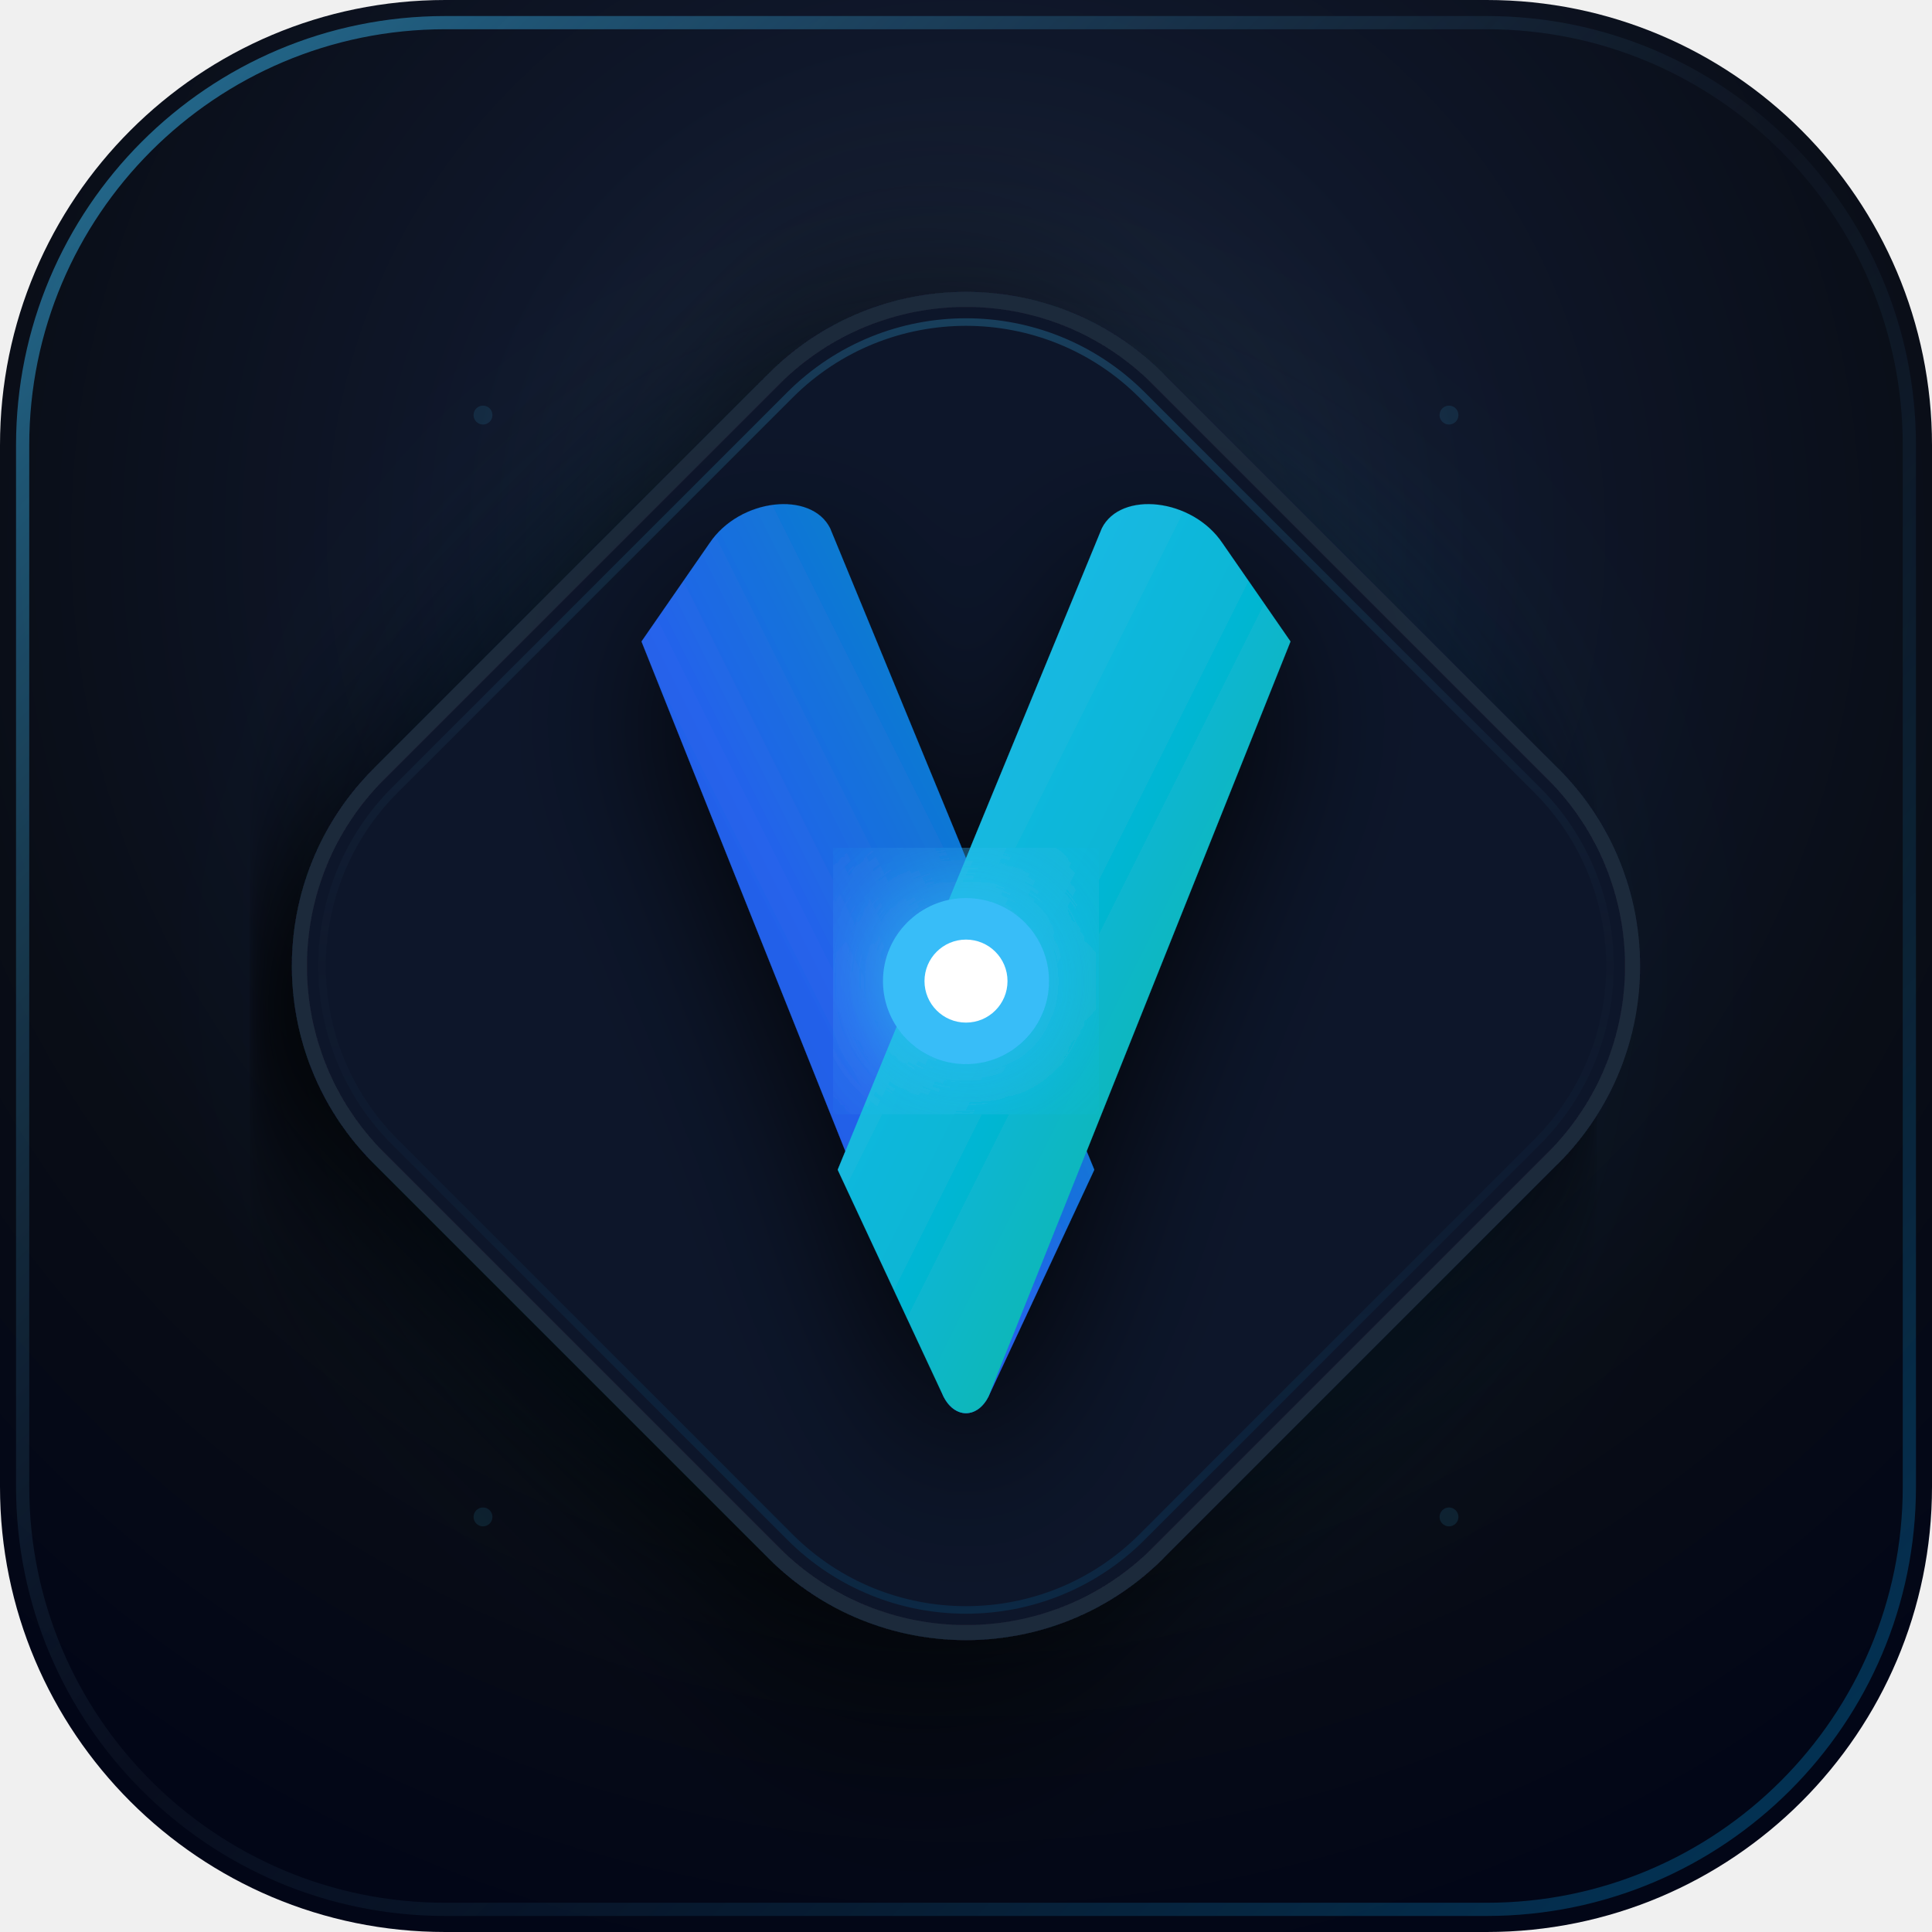
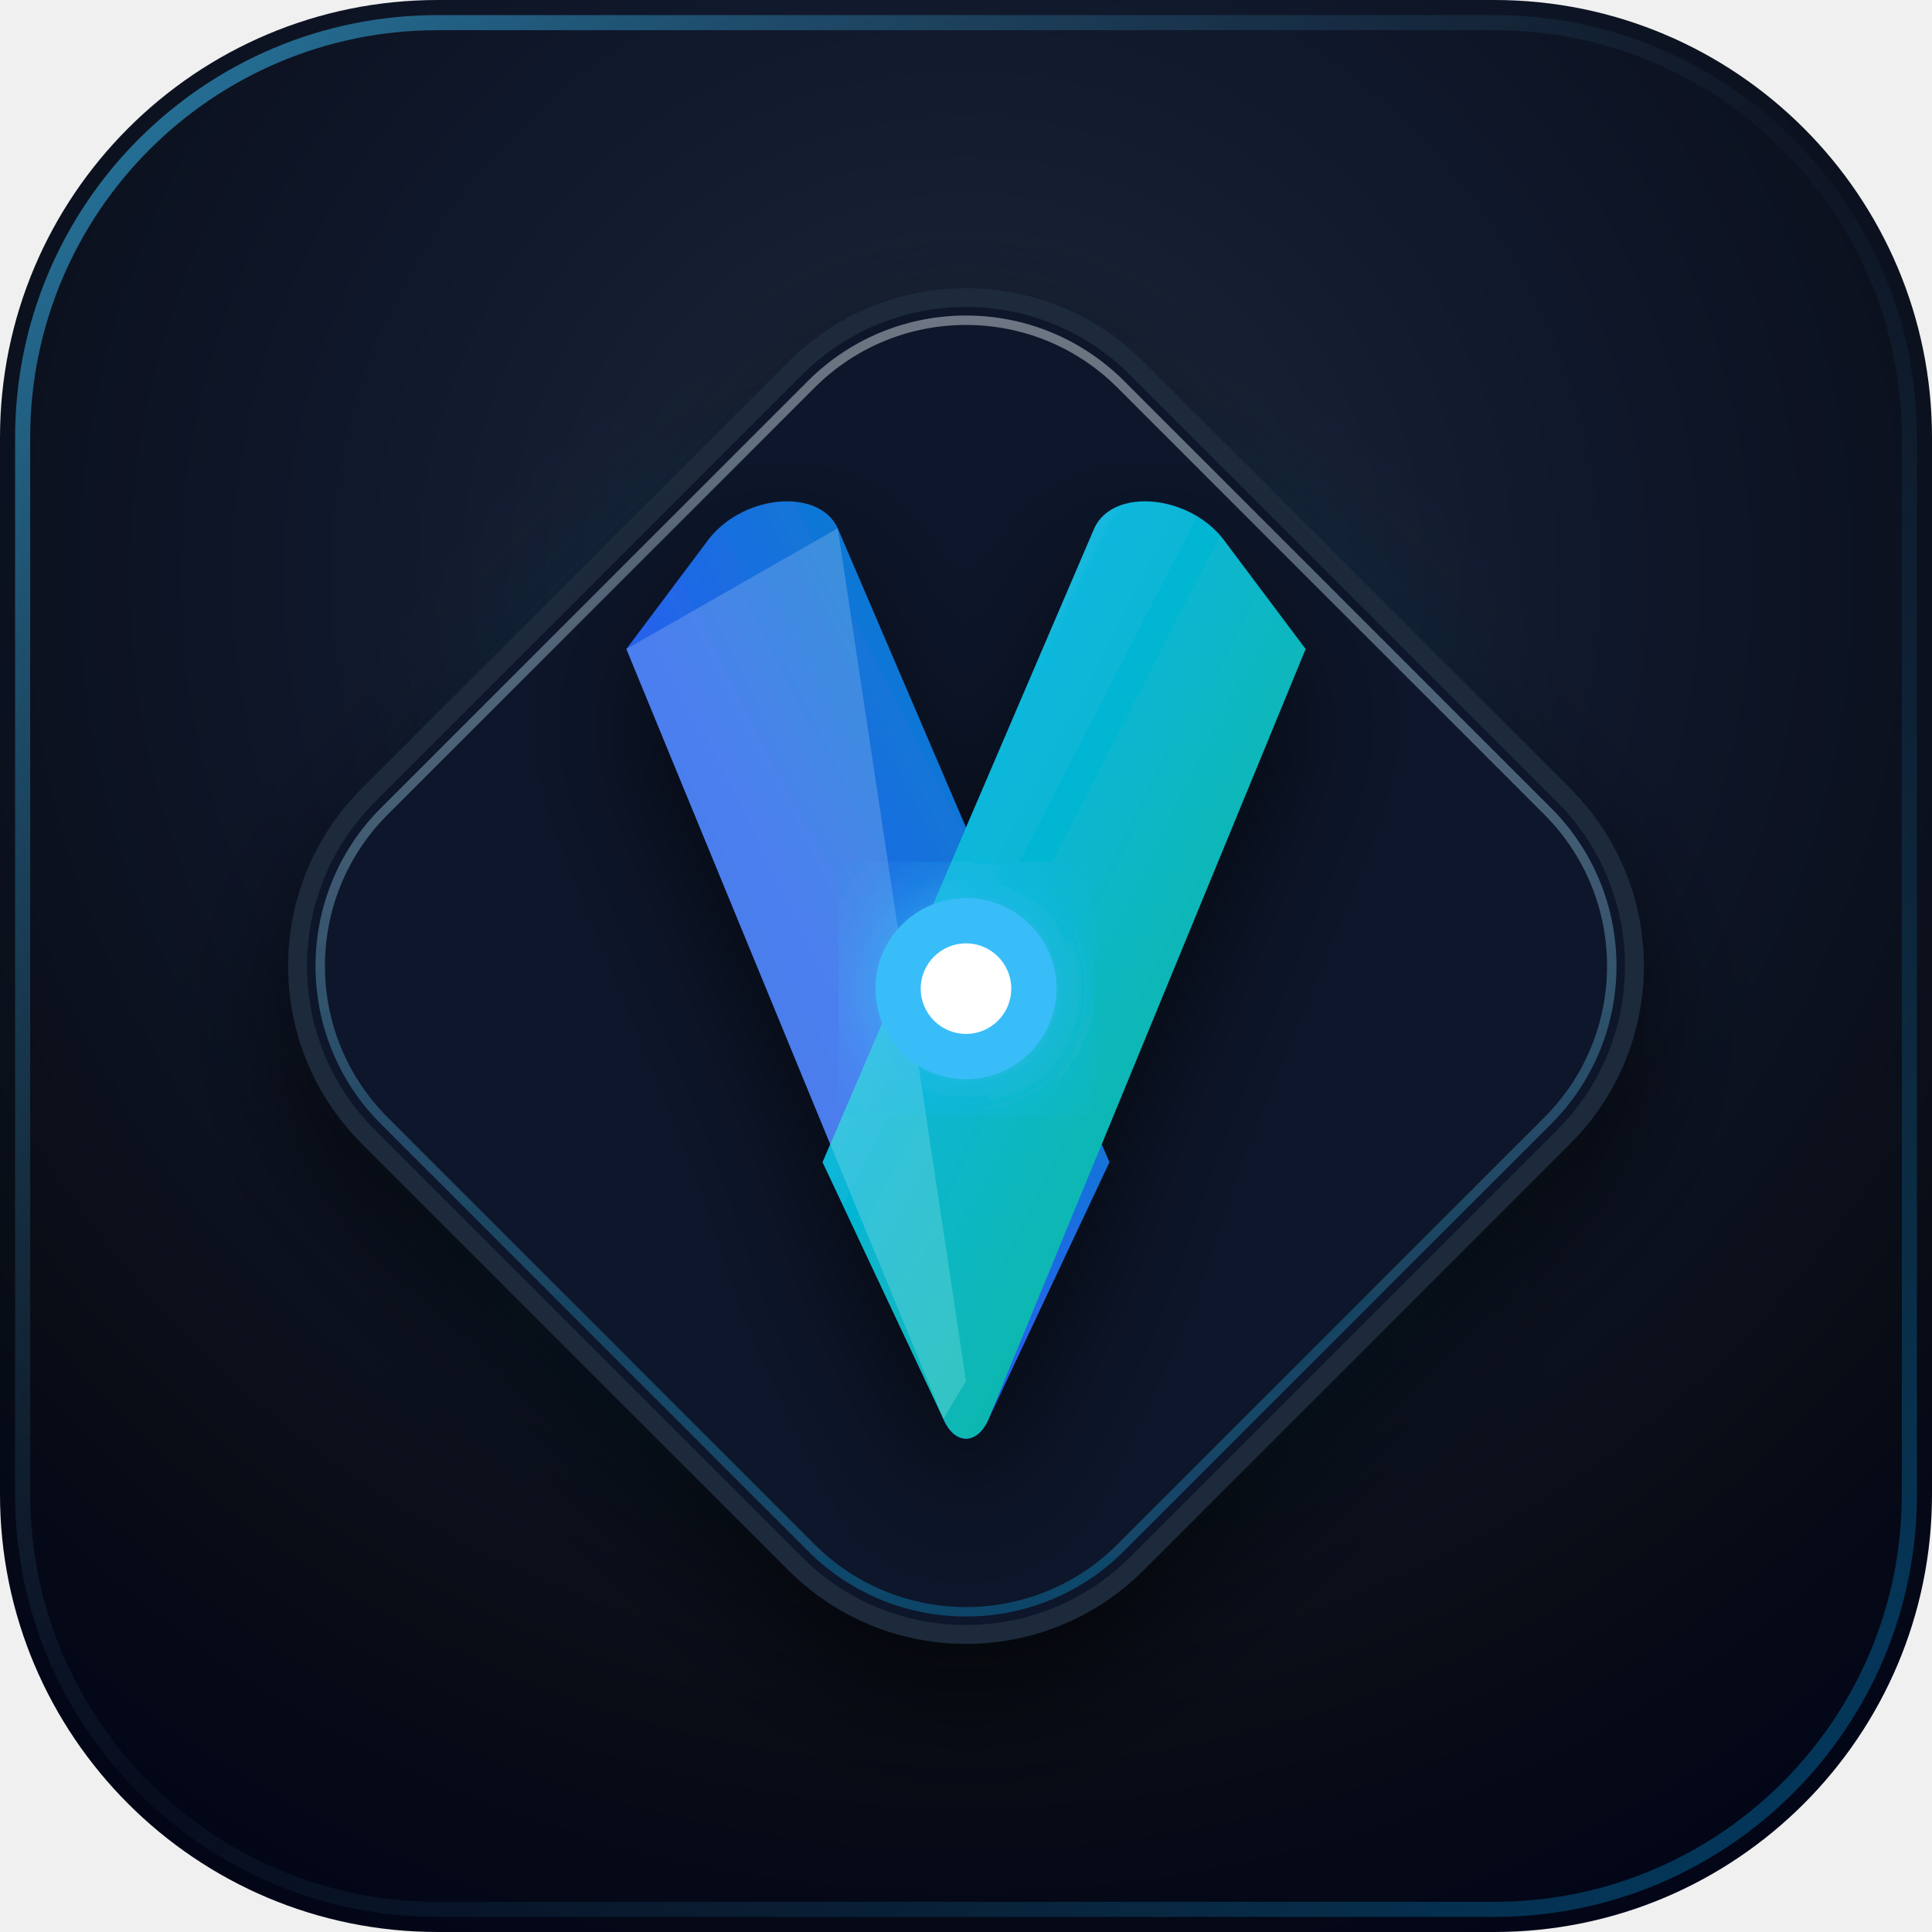
- <svg xmlns="http://www.w3.org/2000/svg" viewBox="0 0 512 512" width="100%" height="100%">
+ <svg xmlns="http://www.w3.org/2000/svg" viewBox="0 0 512 512" width="512" height="512">
  <defs>
-     <radialGradient id="radialGlow" cx="50%" cy="28%" r="75%">
+     <radialGradient id="bgGrad" cx="50%" cy="30%" r="75%">
      <stop offset="0%" stop-color="#1e293b" />
-       <stop offset="35%" stop-color="#0f172a" />
-       <stop offset="70%" stop-color="#090d16" />
+       <stop offset="45%" stop-color="#0f172a" />
+       <stop offset="80%" stop-color="#090d16" />
      <stop offset="100%" stop-color="#020617" />
    </radialGradient>
-     <linearGradient id="valoraPrimary" x1="0%" y1="100%" x2="100%" y2="0%">
+     <linearGradient id="valoraBlue" x1="0%" y1="100%" x2="100%" y2="0%">
      <stop offset="0%" stop-color="#1d4ed8" />
      <stop offset="45%" stop-color="#2563eb" />
-       <stop offset="80%" stop-color="#0284c7" />
+       <stop offset="85%" stop-color="#0284c7" />
      <stop offset="100%" stop-color="#38bdf8" />
    </linearGradient>
-     <linearGradient id="valoraAccent" x1="0%" y1="0%" x2="100%" y2="100%">
+     <linearGradient id="valoraEmerald" x1="0%" y1="0%" x2="100%" y2="100%">
      <stop offset="0%" stop-color="#38bdf8" />
-       <stop offset="50%" stop-color="#06b6d4" />
+       <stop offset="40%" stop-color="#06b6d4" />
      <stop offset="100%" stop-color="#10b981" />
    </linearGradient>
-     <linearGradient id="glassRibbon" x1="0%" y1="0%" x2="100%" y2="100%">
+     <linearGradient id="metalBevel" x1="0%" y1="0%" x2="100%" y2="100%">
      <stop offset="0%" stop-color="#ffffff" stop-opacity="0.95" />
-       <stop offset="40%" stop-color="#e0f2fe" stop-opacity="0.85" />
-       <stop offset="80%" stop-color="#7dd3fc" stop-opacity="0.9" />
-       <stop offset="100%" stop-color="#38bdf8" stop-opacity="0.95" />
+       <stop offset="35%" stop-color="#bae6fd" stop-opacity="0.8" />
+       <stop offset="70%" stop-color="#38bdf8" stop-opacity="0.6" />
+       <stop offset="100%" stop-color="#0284c7" stop-opacity="0.9" />
    </linearGradient>
    <linearGradient id="rimLight" x1="0%" y1="0%" x2="100%" y2="100%">
-       <stop offset="0%" stop-color="#38bdf8" stop-opacity="0.6" />
+       <stop offset="0%" stop-color="#38bdf8" stop-opacity="0.65" />
      <stop offset="50%" stop-color="#1e293b" stop-opacity="0.2" />
-       <stop offset="100%" stop-color="#0284c7" stop-opacity="0.4" />
+       <stop offset="100%" stop-color="#0284c7" stop-opacity="0.45" />
    </linearGradient>
-     <filter id="ultraGlow" x="-30%" y="-30%" width="160%" height="160%">
-       <feGaussianBlur stdDeviation="16" result="blur1" />
-       <feGaussianBlur stdDeviation="32" result="blur2" />
+     <filter id="glow" x="-20%" y="-20%" width="140%" height="140%">
+       <feGaussianBlur stdDeviation="14" result="blur" />
      <feMerge>
-         <feMergeNode in="blur2" />
-         <feMergeNode in="blur1" />
+         <feMergeNode in="blur" />
        <feMergeNode in="SourceGraphic" />
      </feMerge>
    </filter>
-     <filter id="softShadow" x="-20%" y="-20%" width="140%" height="140%">
-       <feDropShadow dx="0" dy="16" stdDeviation="20" flood-color="#000000" flood-opacity="0.75" />
+     <filter id="dropShadow" x="-25%" y="-25%" width="150%" height="150%">
+       <feDropShadow dx="0" dy="16" stdDeviation="16" flood-color="#000000" flood-opacity="0.6" />
    </filter>
  </defs>
-   <rect width="512" height="512" rx="118" fill="url(#radialGlow)" />
-   <rect x="6" y="6" width="500" height="500" rx="112" fill="none" stroke="url(#rimLight)" stroke-width="3.5" />
-   <g opacity="0.12" fill="#38bdf8">
-     <circle cx="128" cy="110" r="2.5" />
-     <circle cx="256" cy="110" r="2.5" />
-     <circle cx="384" cy="110" r="2.5" />
-     <circle cx="128" cy="402" r="2.5" />
-     <circle cx="256" cy="402" r="2.5" />
-     <circle cx="384" cy="402" r="2.5" />
+   <rect width="512" height="512" rx="116" fill="url(#bgGrad)" />
+   <rect x="6" y="6" width="500" height="500" rx="110" fill="none" stroke="url(#rimLight)" stroke-width="4" />
+   <circle cx="256" cy="256" r="145" fill="#0284c7" opacity="0.18" filter="url(#glow)" />
+   <g filter="url(#dropShadow)">
+     <rect x="112" y="112" width="288" height="288" rx="64" transform="rotate(45 256 256)" fill="#0f172a" stroke="#1e293b" stroke-width="5" />
+     <rect x="118" y="118" width="276" height="276" rx="58" transform="rotate(45 256 256)" fill="none" stroke="url(#metalBevel)" stroke-width="2.5" opacity="0.45" />
  </g>
-   <circle cx="256" cy="256" r="140" fill="#0284c7" opacity="0.16" filter="url(#ultraGlow)" />
-   <rect x="110" y="110" width="292" height="292" rx="72" transform="rotate(45 256 256)" fill="#0f172a" stroke="#1e293b" stroke-width="4" filter="url(#softShadow)" />
-   <rect x="116" y="116" width="280" height="280" rx="66" transform="rotate(45 256 256)" fill="none" stroke="url(#rimLight)" stroke-width="2" opacity="0.5" />
-   <g filter="url(#softShadow)">
-     <path d="M 170 170 L 250 370 C 253 376 259 376 262 370 L 290 310 L 220 140 C 215 130 196 132 188 144 Z" fill="url(#valoraPrimary)" />
-     <path d="M 342 170 L 262 370 C 259 376 253 376 250 370 L 222 310 L 292 140 C 297 130 316 132 324 144 Z" fill="url(#valoraAccent)" />
-     <circle cx="256" cy="260" r="22" fill="#38bdf8" filter="url(#ultraGlow)" />
-     <circle cx="256" cy="260" r="11" fill="#ffffff" />
+   <g filter="url(#dropShadow)">
+     <path d="M 166 172 L 250 376 C 253 383 259 383 262 376 L 294 308 L 222 140 C 217 129 196 131 187 144 Z" fill="url(#valoraBlue)" />
+     <path d="M 346 172 L 262 376 C 259 383 253 383 250 376 L 218 308 L 290 140 C 295 129 316 131 325 144 Z" fill="url(#valoraEmerald)" />
+     <path d="M 222 140 L 256 366 L 250 376 L 166 172 Z" fill="#ffffff" opacity="0.18" />
+     <circle cx="256" cy="262" r="24" fill="#38bdf8" filter="url(#glow)" />
+     <circle cx="256" cy="262" r="12" fill="#ffffff" />
  </g>
</svg>
